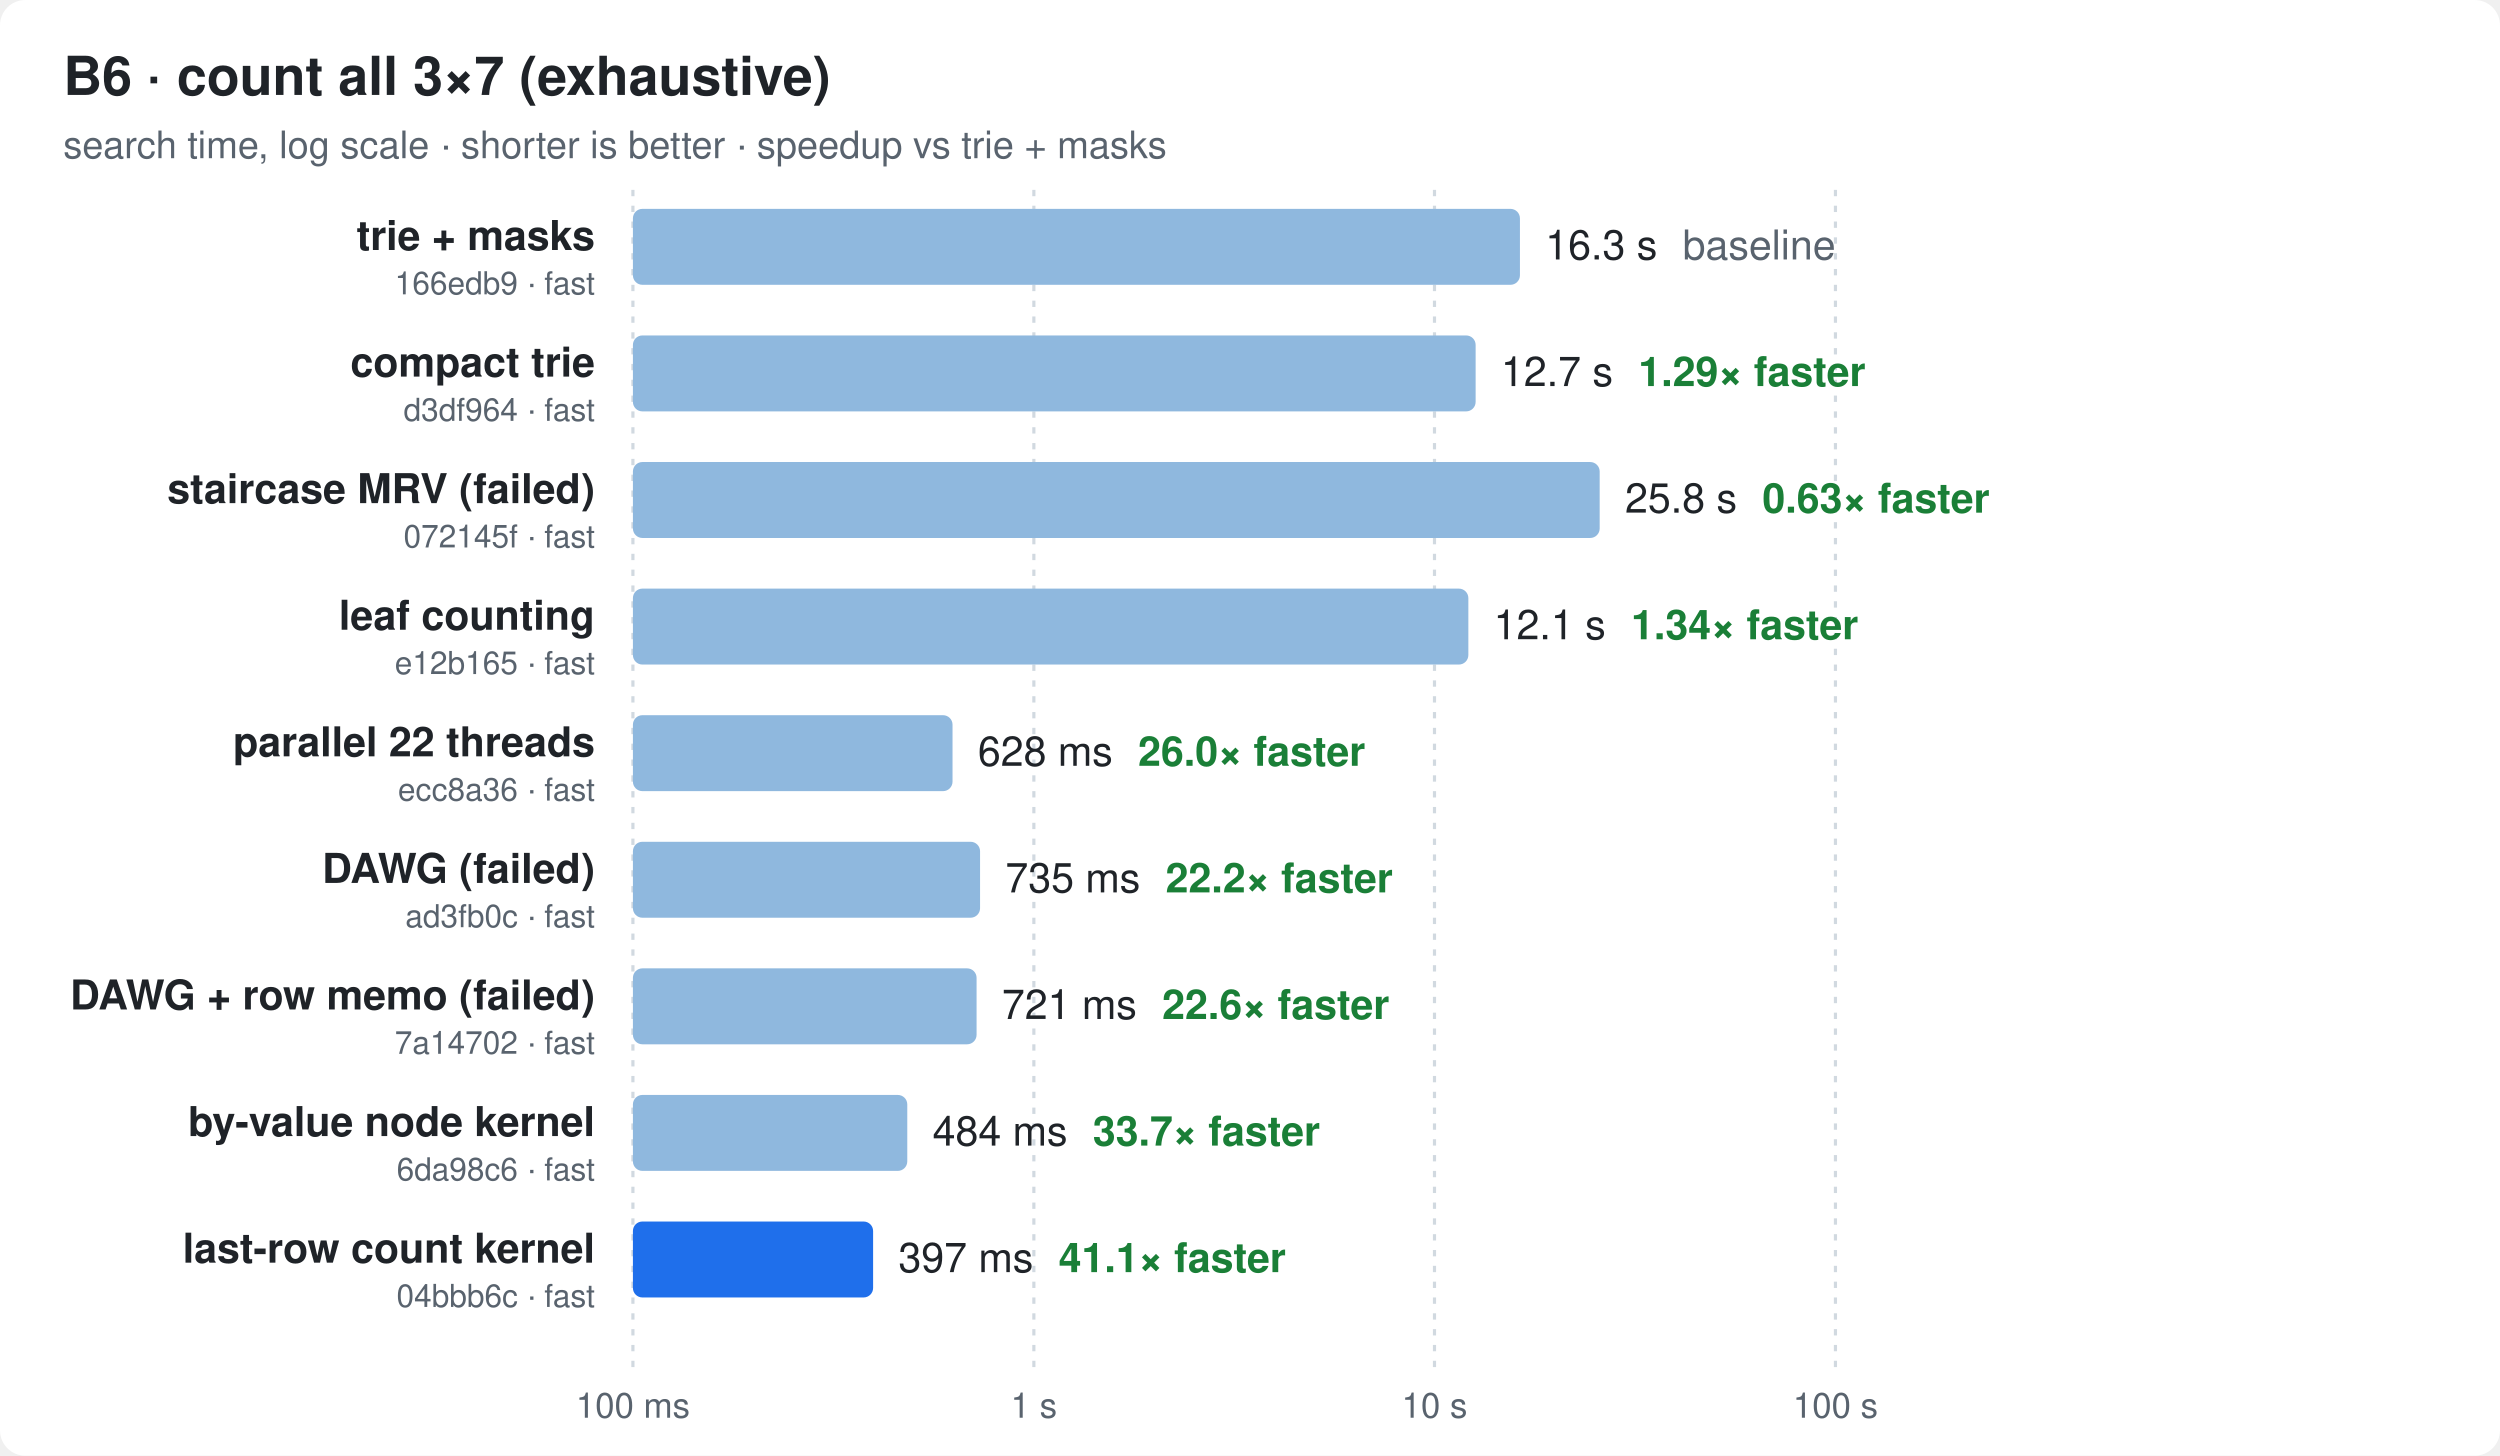
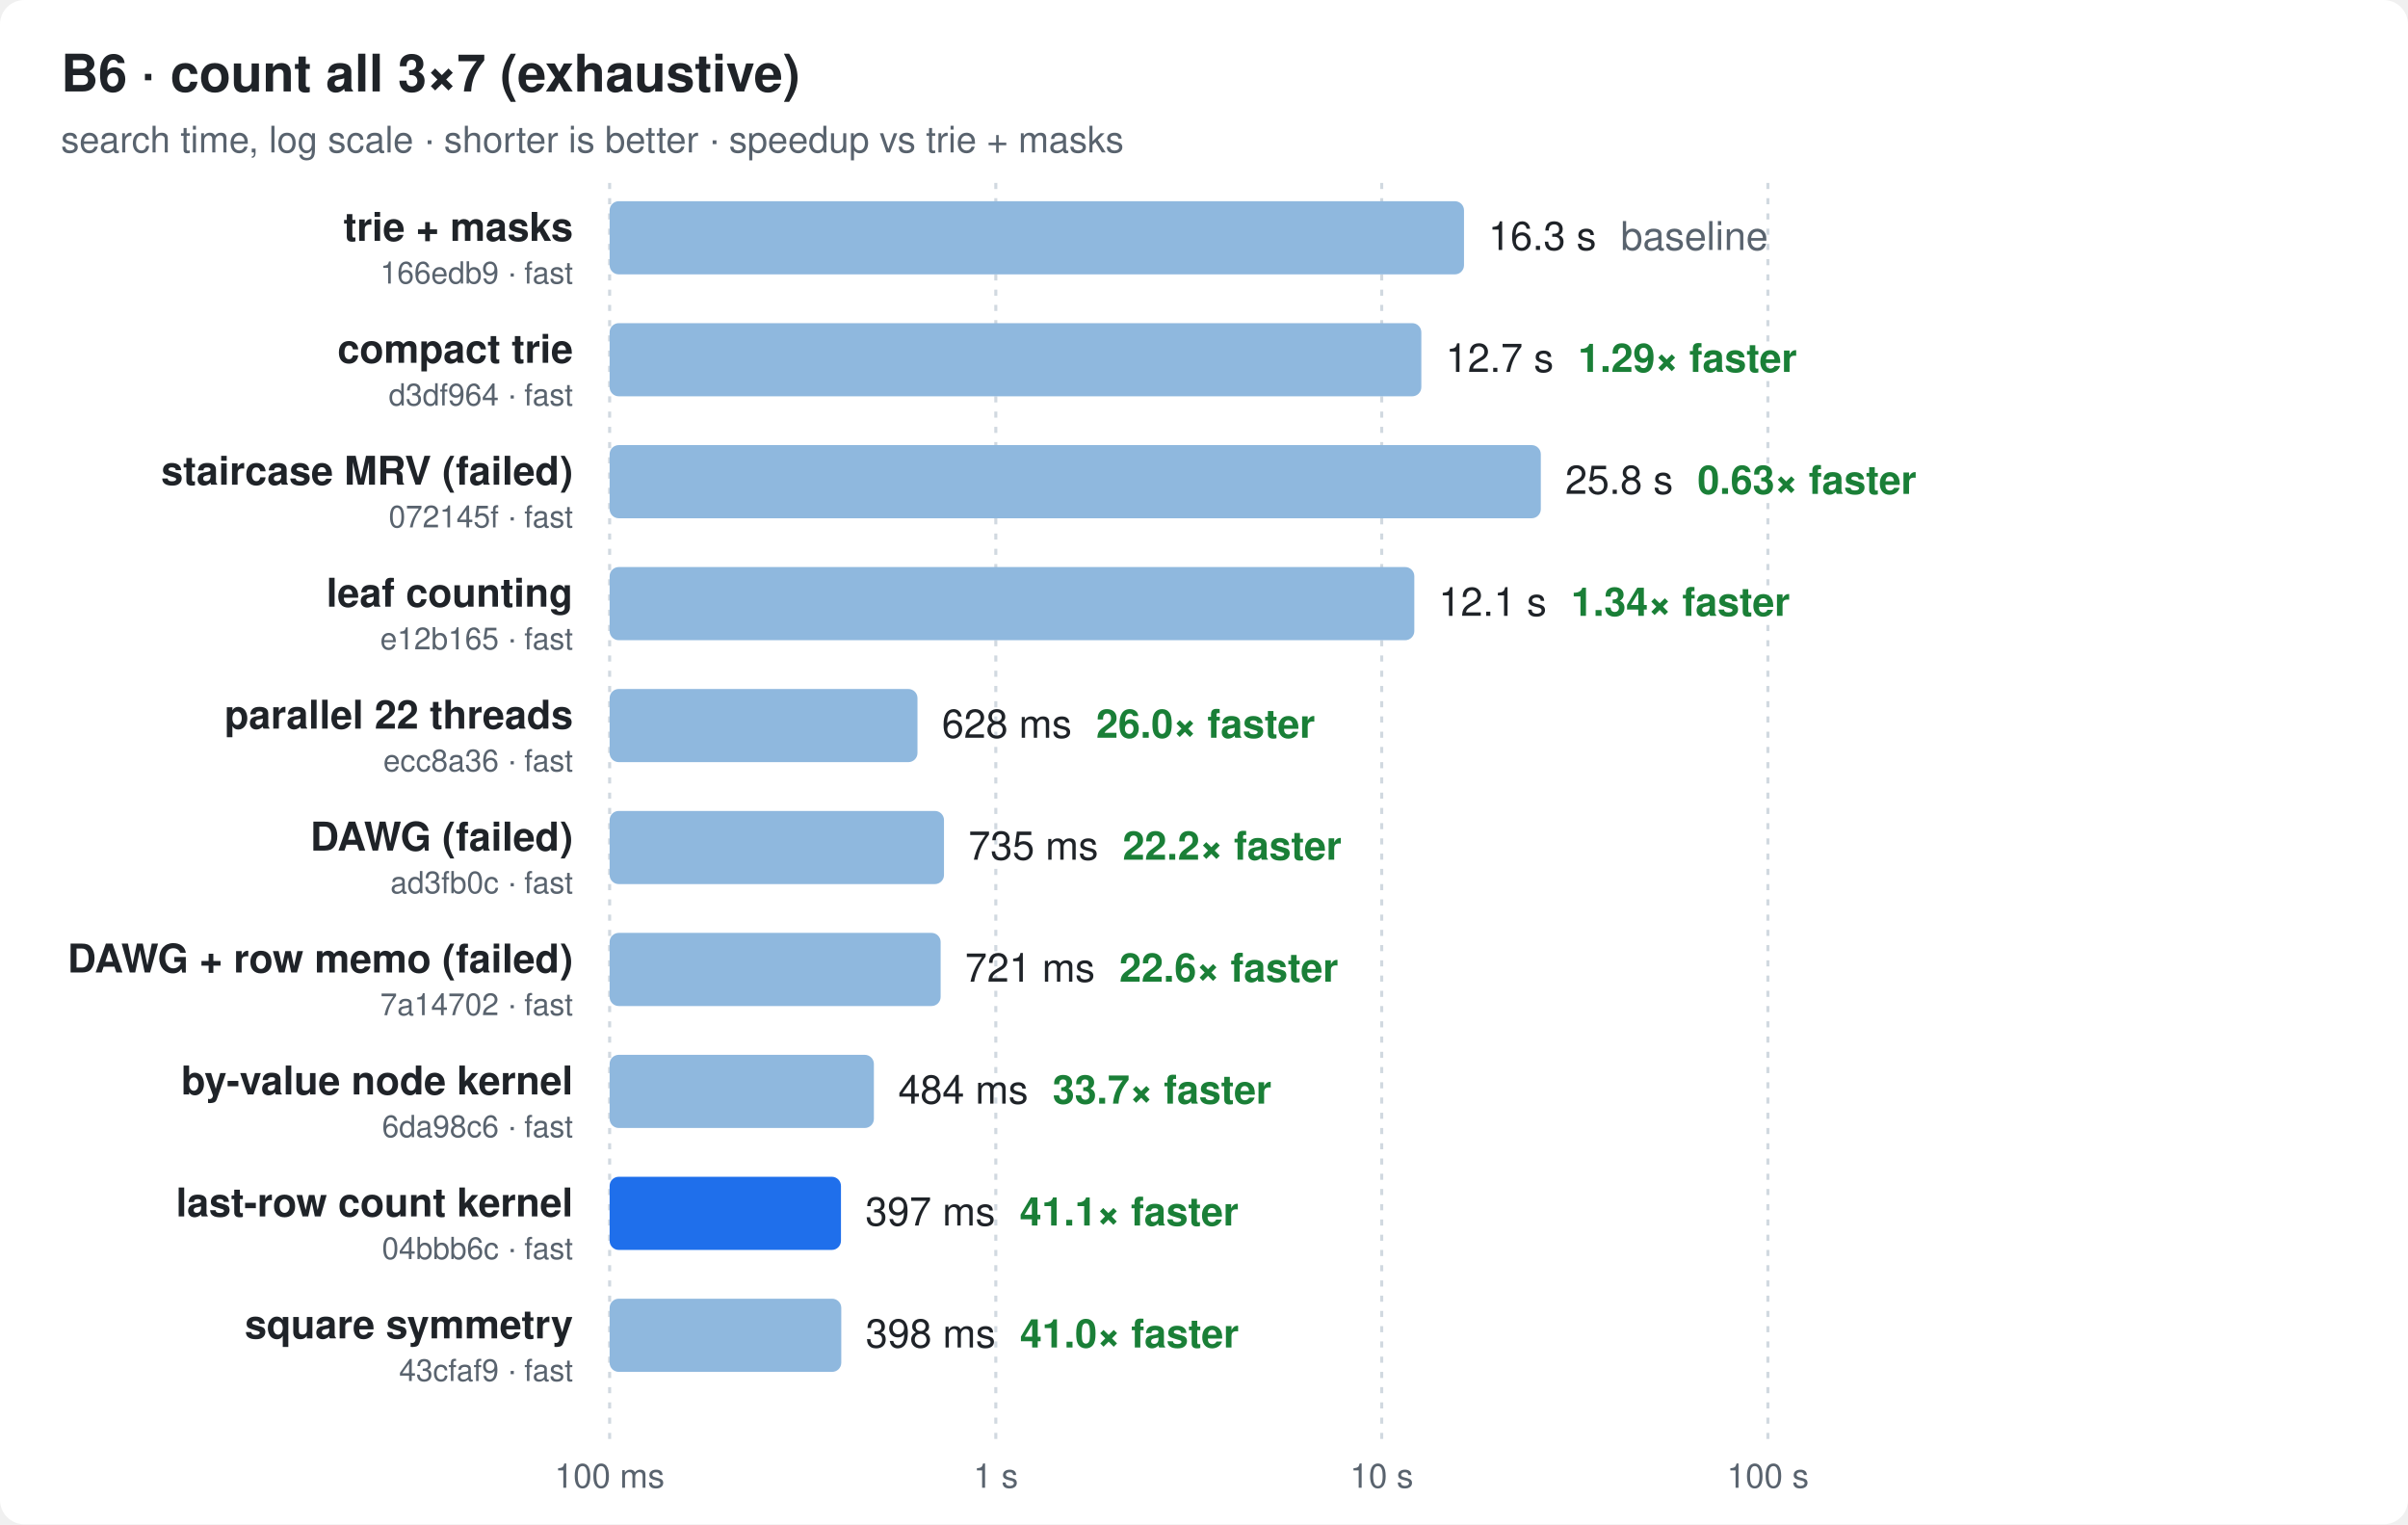
- <svg xmlns="http://www.w3.org/2000/svg" width="790" height="460" viewBox="0 0 790 460" font-family="ui-sans-serif,-apple-system,Segoe UI,Helvetica,Arial,sans-serif">
+ <svg xmlns="http://www.w3.org/2000/svg" width="790" height="500" viewBox="0 0 790 500" font-family="ui-sans-serif,-apple-system,Segoe UI,Helvetica,Arial,sans-serif">
  <style>
  .bg{fill:#ffffff} .t{fill:#1f2328} .m{fill:#59636e} .g{stroke:#d1d9e0}
  .bar{fill:#8fb8de} .best{fill:#1f6feb} .x{fill:#1a7f37;font-weight:600}
  @media (prefers-color-scheme: dark){
    .bg{fill:#0d1117} .t{fill:#e6edf3} .m{fill:#9198a1} .g{stroke:#30363d}
    .bar{fill:#2f5f8f} .best{fill:#4493f8} .x{fill:#3fb950}
  }
</style>
-   <rect class="bg" width="790" height="460" rx="8" />
+   <rect class="bg" width="790" height="500" rx="8" />
  <text class="t" x="20" y="30" font-size="17" font-weight="700">B6 · count all 3×7 (exhaustive)</text>
  <text class="m" x="20" y="50" font-size="12">search time, log scale · shorter is better · speedup vs trie + masks</text>
-   <line class="g" x1="200.0" x2="200.0" y1="60" y2="432" stroke-dasharray="2 3" />
-   <text class="m" x="200.0" y="448" font-size="11" text-anchor="middle">100 ms</text>
-   <line class="g" x1="326.7" x2="326.7" y1="60" y2="432" stroke-dasharray="2 3" />
-   <text class="m" x="326.7" y="448" font-size="11" text-anchor="middle">1 s</text>
-   <line class="g" x1="453.3" x2="453.3" y1="60" y2="432" stroke-dasharray="2 3" />
-   <text class="m" x="453.3" y="448" font-size="11" text-anchor="middle">10 s</text>
-   <line class="g" x1="580.0" x2="580.0" y1="60" y2="432" stroke-dasharray="2 3" />
-   <text class="m" x="580.0" y="448" font-size="11" text-anchor="middle">100 s</text>
+   <line class="g" x1="200.0" x2="200.0" y1="60" y2="472" stroke-dasharray="2 3" />
+   <text class="m" x="200.0" y="488" font-size="11" text-anchor="middle">100 ms</text>
+   <line class="g" x1="326.7" x2="326.7" y1="60" y2="472" stroke-dasharray="2 3" />
+   <text class="m" x="326.7" y="488" font-size="11" text-anchor="middle">1 s</text>
+   <line class="g" x1="453.3" x2="453.3" y1="60" y2="472" stroke-dasharray="2 3" />
+   <text class="m" x="453.3" y="488" font-size="11" text-anchor="middle">10 s</text>
+   <line class="g" x1="580.0" x2="580.0" y1="60" y2="472" stroke-dasharray="2 3" />
+   <text class="m" x="580.0" y="488" font-size="11" text-anchor="middle">100 s</text>
  <text class="t" x="188" y="79.0" font-size="13" font-weight="600" text-anchor="end">trie + masks</text>
  <text class="m" x="188" y="93.0" font-size="10" text-anchor="end">166edb9 · fast</text>
  <rect class="bar" x="200" y="66" width="280.3" height="24" rx="3" />
  <text class="t" x="488.3" y="82.0" font-size="13">16.3 s<tspan class="m" dx="8">baseline</tspan>
  </text>
  <text class="t" x="188" y="119.0" font-size="13" font-weight="600" text-anchor="end">compact trie</text>
  <text class="m" x="188" y="133.0" font-size="10" text-anchor="end">d3df964 · fast</text>
  <rect class="bar" x="200" y="106" width="266.3" height="24" rx="3" />
  <text class="t" x="474.3" y="122.0" font-size="13">12.7 s<tspan class="x" dx="8">1.29× faster</tspan>
  </text>
  <text class="t" x="188" y="159.0" font-size="13" font-weight="600" text-anchor="end">staircase MRV (failed)</text>
  <text class="m" x="188" y="173.0" font-size="10" text-anchor="end">072145f · fast</text>
  <rect class="bar" x="200" y="146" width="305.5" height="24" rx="3" />
  <text class="t" x="513.5" y="162.0" font-size="13">25.8 s<tspan class="x" dx="8">0.63× faster</tspan>
  </text>
  <text class="t" x="188" y="199.0" font-size="13" font-weight="600" text-anchor="end">leaf counting</text>
  <text class="m" x="188" y="213.0" font-size="10" text-anchor="end">e12b165 · fast</text>
  <rect class="bar" x="200" y="186" width="264.0" height="24" rx="3" />
  <text class="t" x="472.0" y="202.0" font-size="13">12.1 s<tspan class="x" dx="8">1.34× faster</tspan>
  </text>
  <text class="t" x="188" y="239.0" font-size="13" font-weight="600" text-anchor="end">parallel 22 threads</text>
  <text class="m" x="188" y="253.0" font-size="10" text-anchor="end">ecc8a36 · fast</text>
  <rect class="bar" x="200" y="226" width="101.0" height="24" rx="3" />
  <text class="t" x="309.0" y="242.0" font-size="13">628 ms<tspan class="x" dx="8">26.0× faster</tspan>
  </text>
  <text class="t" x="188" y="279.0" font-size="13" font-weight="600" text-anchor="end">DAWG (failed)</text>
  <text class="m" x="188" y="293.0" font-size="10" text-anchor="end">ad3fb0c · fast</text>
  <rect class="bar" x="200" y="266" width="109.7" height="24" rx="3" />
  <text class="t" x="317.7" y="282.0" font-size="13">735 ms<tspan class="x" dx="8">22.2× faster</tspan>
  </text>
  <text class="t" x="188" y="319.0" font-size="13" font-weight="600" text-anchor="end">DAWG + row memo (failed)</text>
  <text class="m" x="188" y="333.0" font-size="10" text-anchor="end">7a14702 · fast</text>
  <rect class="bar" x="200" y="306" width="108.6" height="24" rx="3" />
  <text class="t" x="316.6" y="322.0" font-size="13">721 ms<tspan class="x" dx="8">22.6× faster</tspan>
  </text>
  <text class="t" x="188" y="359.0" font-size="13" font-weight="600" text-anchor="end">by-value node kernel</text>
  <text class="m" x="188" y="373.0" font-size="10" text-anchor="end">6da98c6 · fast</text>
  <rect class="bar" x="200" y="346" width="86.7" height="24" rx="3" />
  <text class="t" x="294.7" y="362.0" font-size="13">484 ms<tspan class="x" dx="8">33.7× faster</tspan>
  </text>
  <text class="t" x="188" y="399.0" font-size="13" font-weight="600" text-anchor="end">last-row count kernel</text>
  <text class="m" x="188" y="413.0" font-size="10" text-anchor="end">04bbb6c · fast</text>
  <rect class="best" x="200" y="386" width="75.9" height="24" rx="3" />
  <text class="t" x="283.9" y="402.0" font-size="13">397 ms<tspan class="x" dx="8">41.1× faster</tspan>
  </text>
+   <text class="t" x="188" y="439.0" font-size="13" font-weight="600" text-anchor="end">square symmetry</text>
+   <text class="m" x="188" y="453.0" font-size="10" text-anchor="end">43cfaf9 · fast</text>
+   <rect class="bar" x="200" y="426" width="76.0" height="24" rx="3" />
+   <text class="t" x="284.0" y="442.0" font-size="13">398 ms<tspan class="x" dx="8">41.0× faster</tspan>
+   </text>
</svg>
